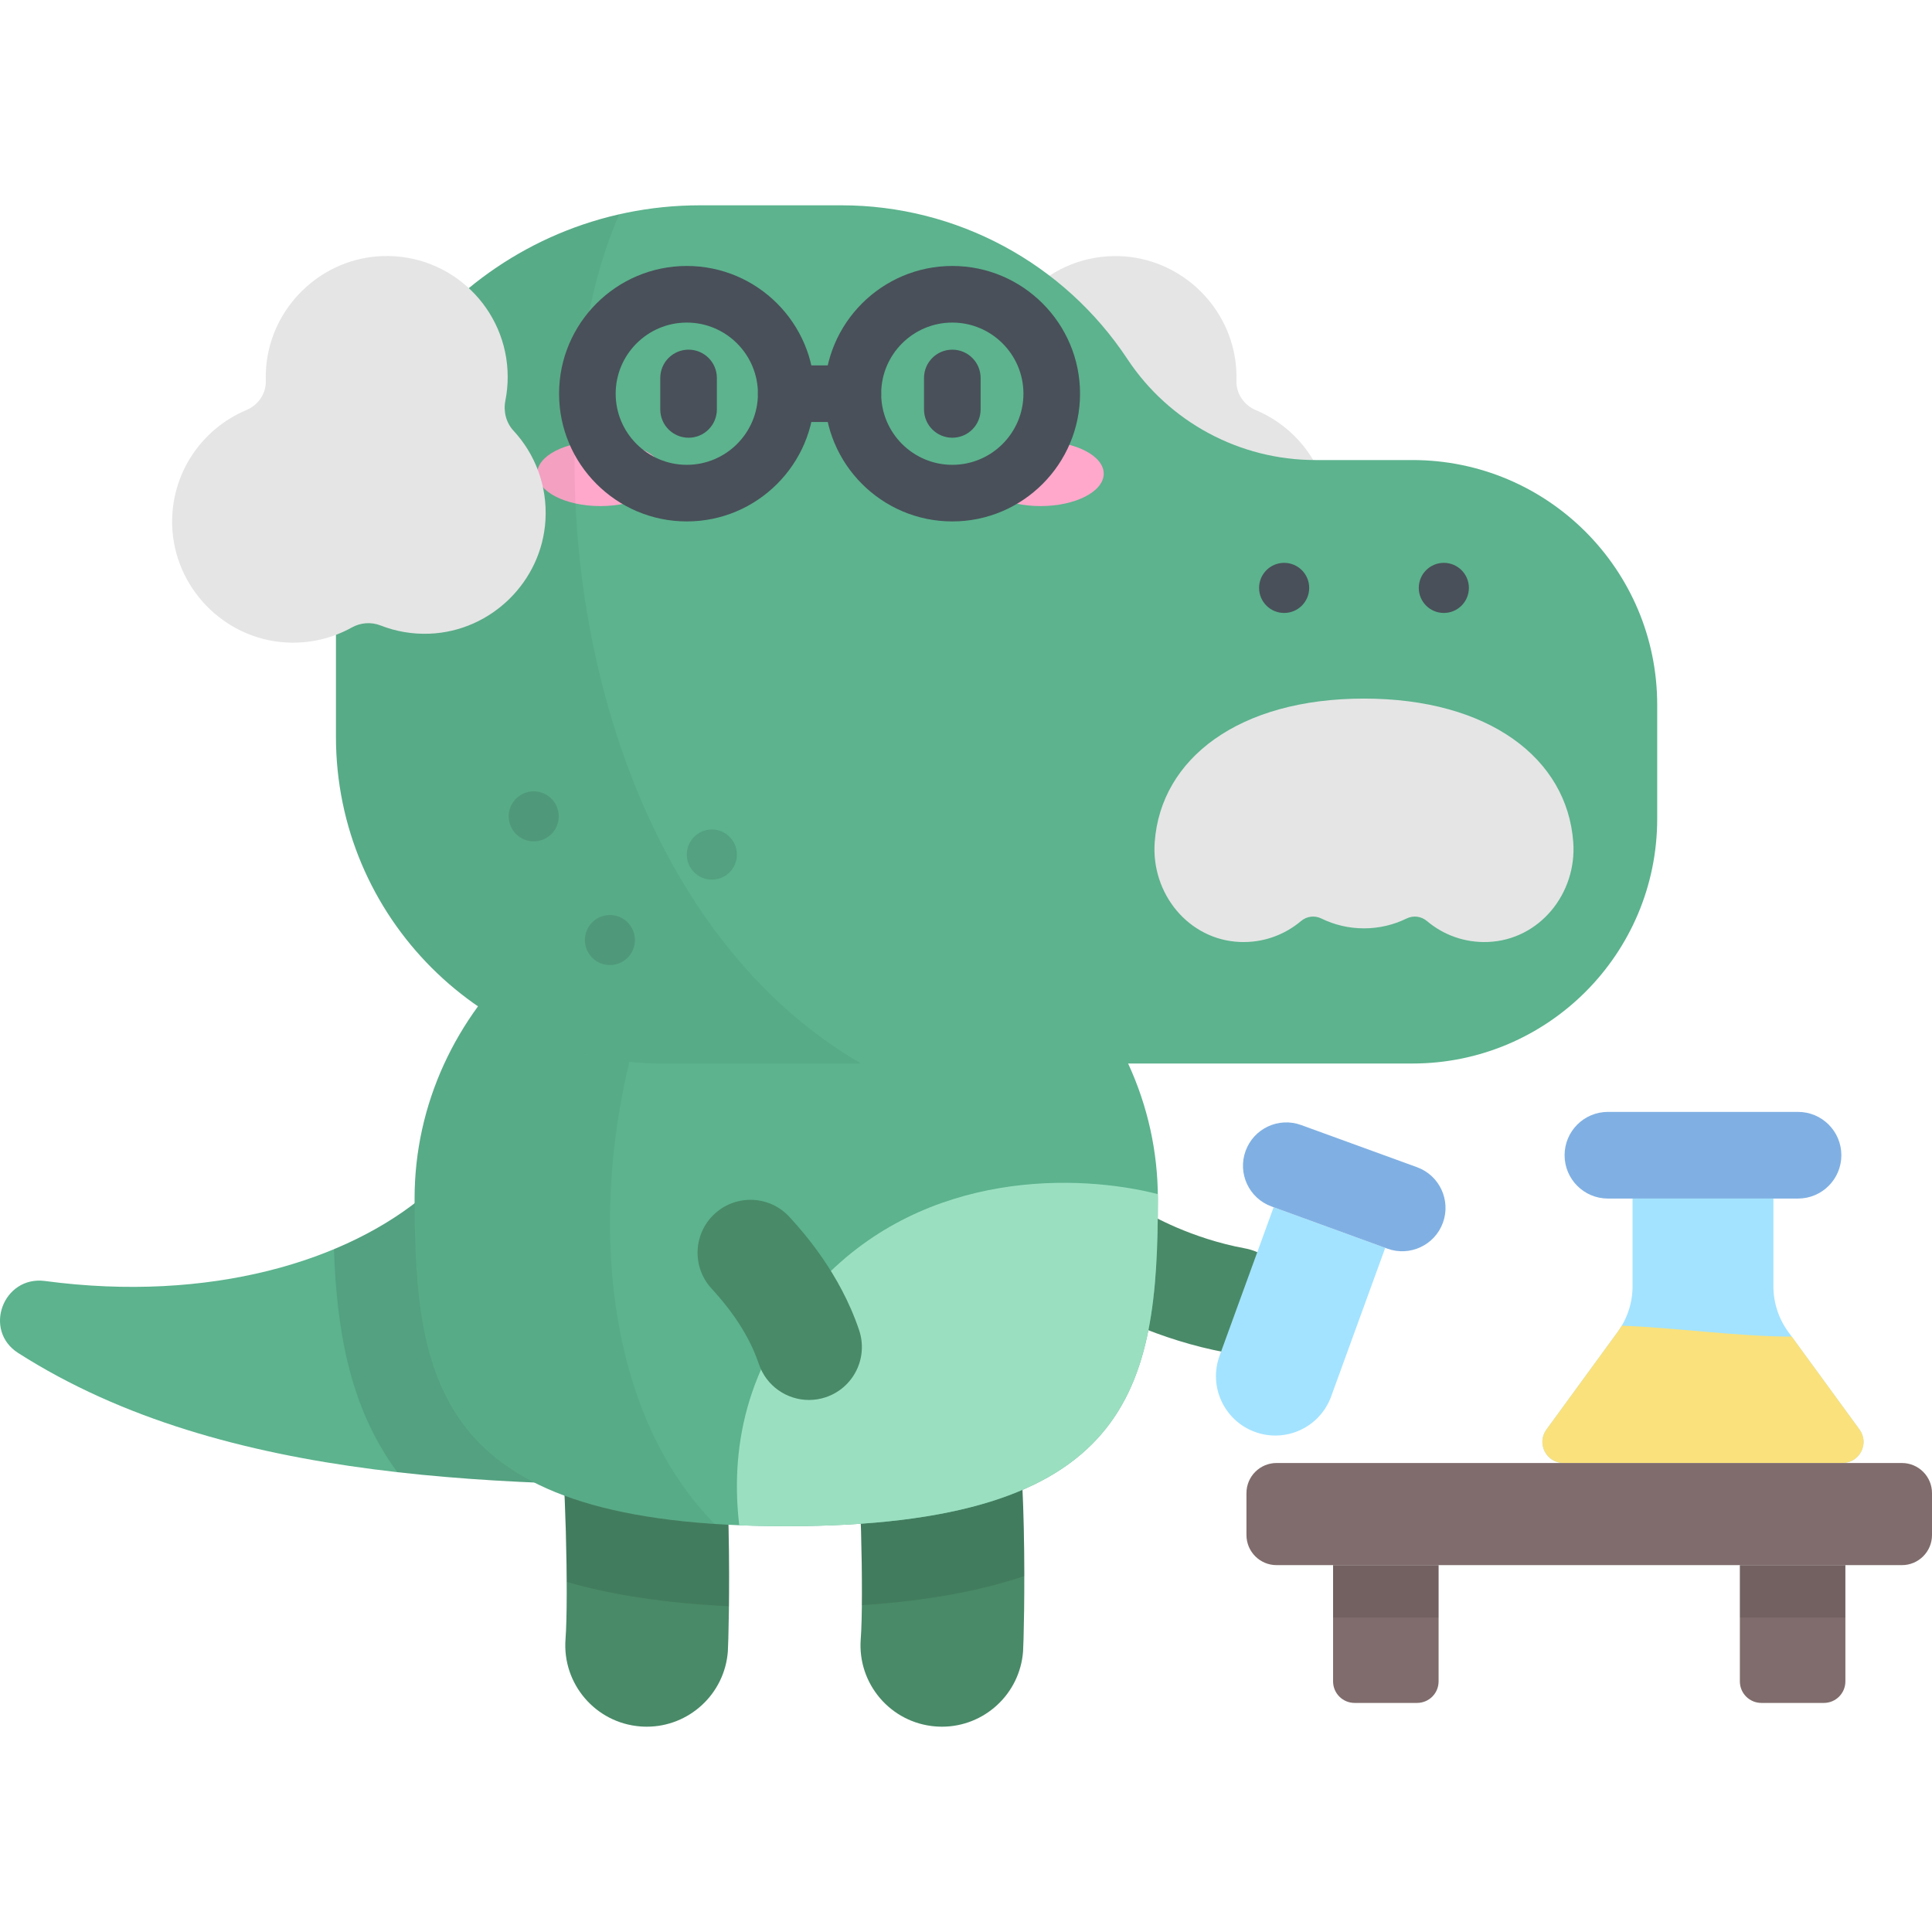
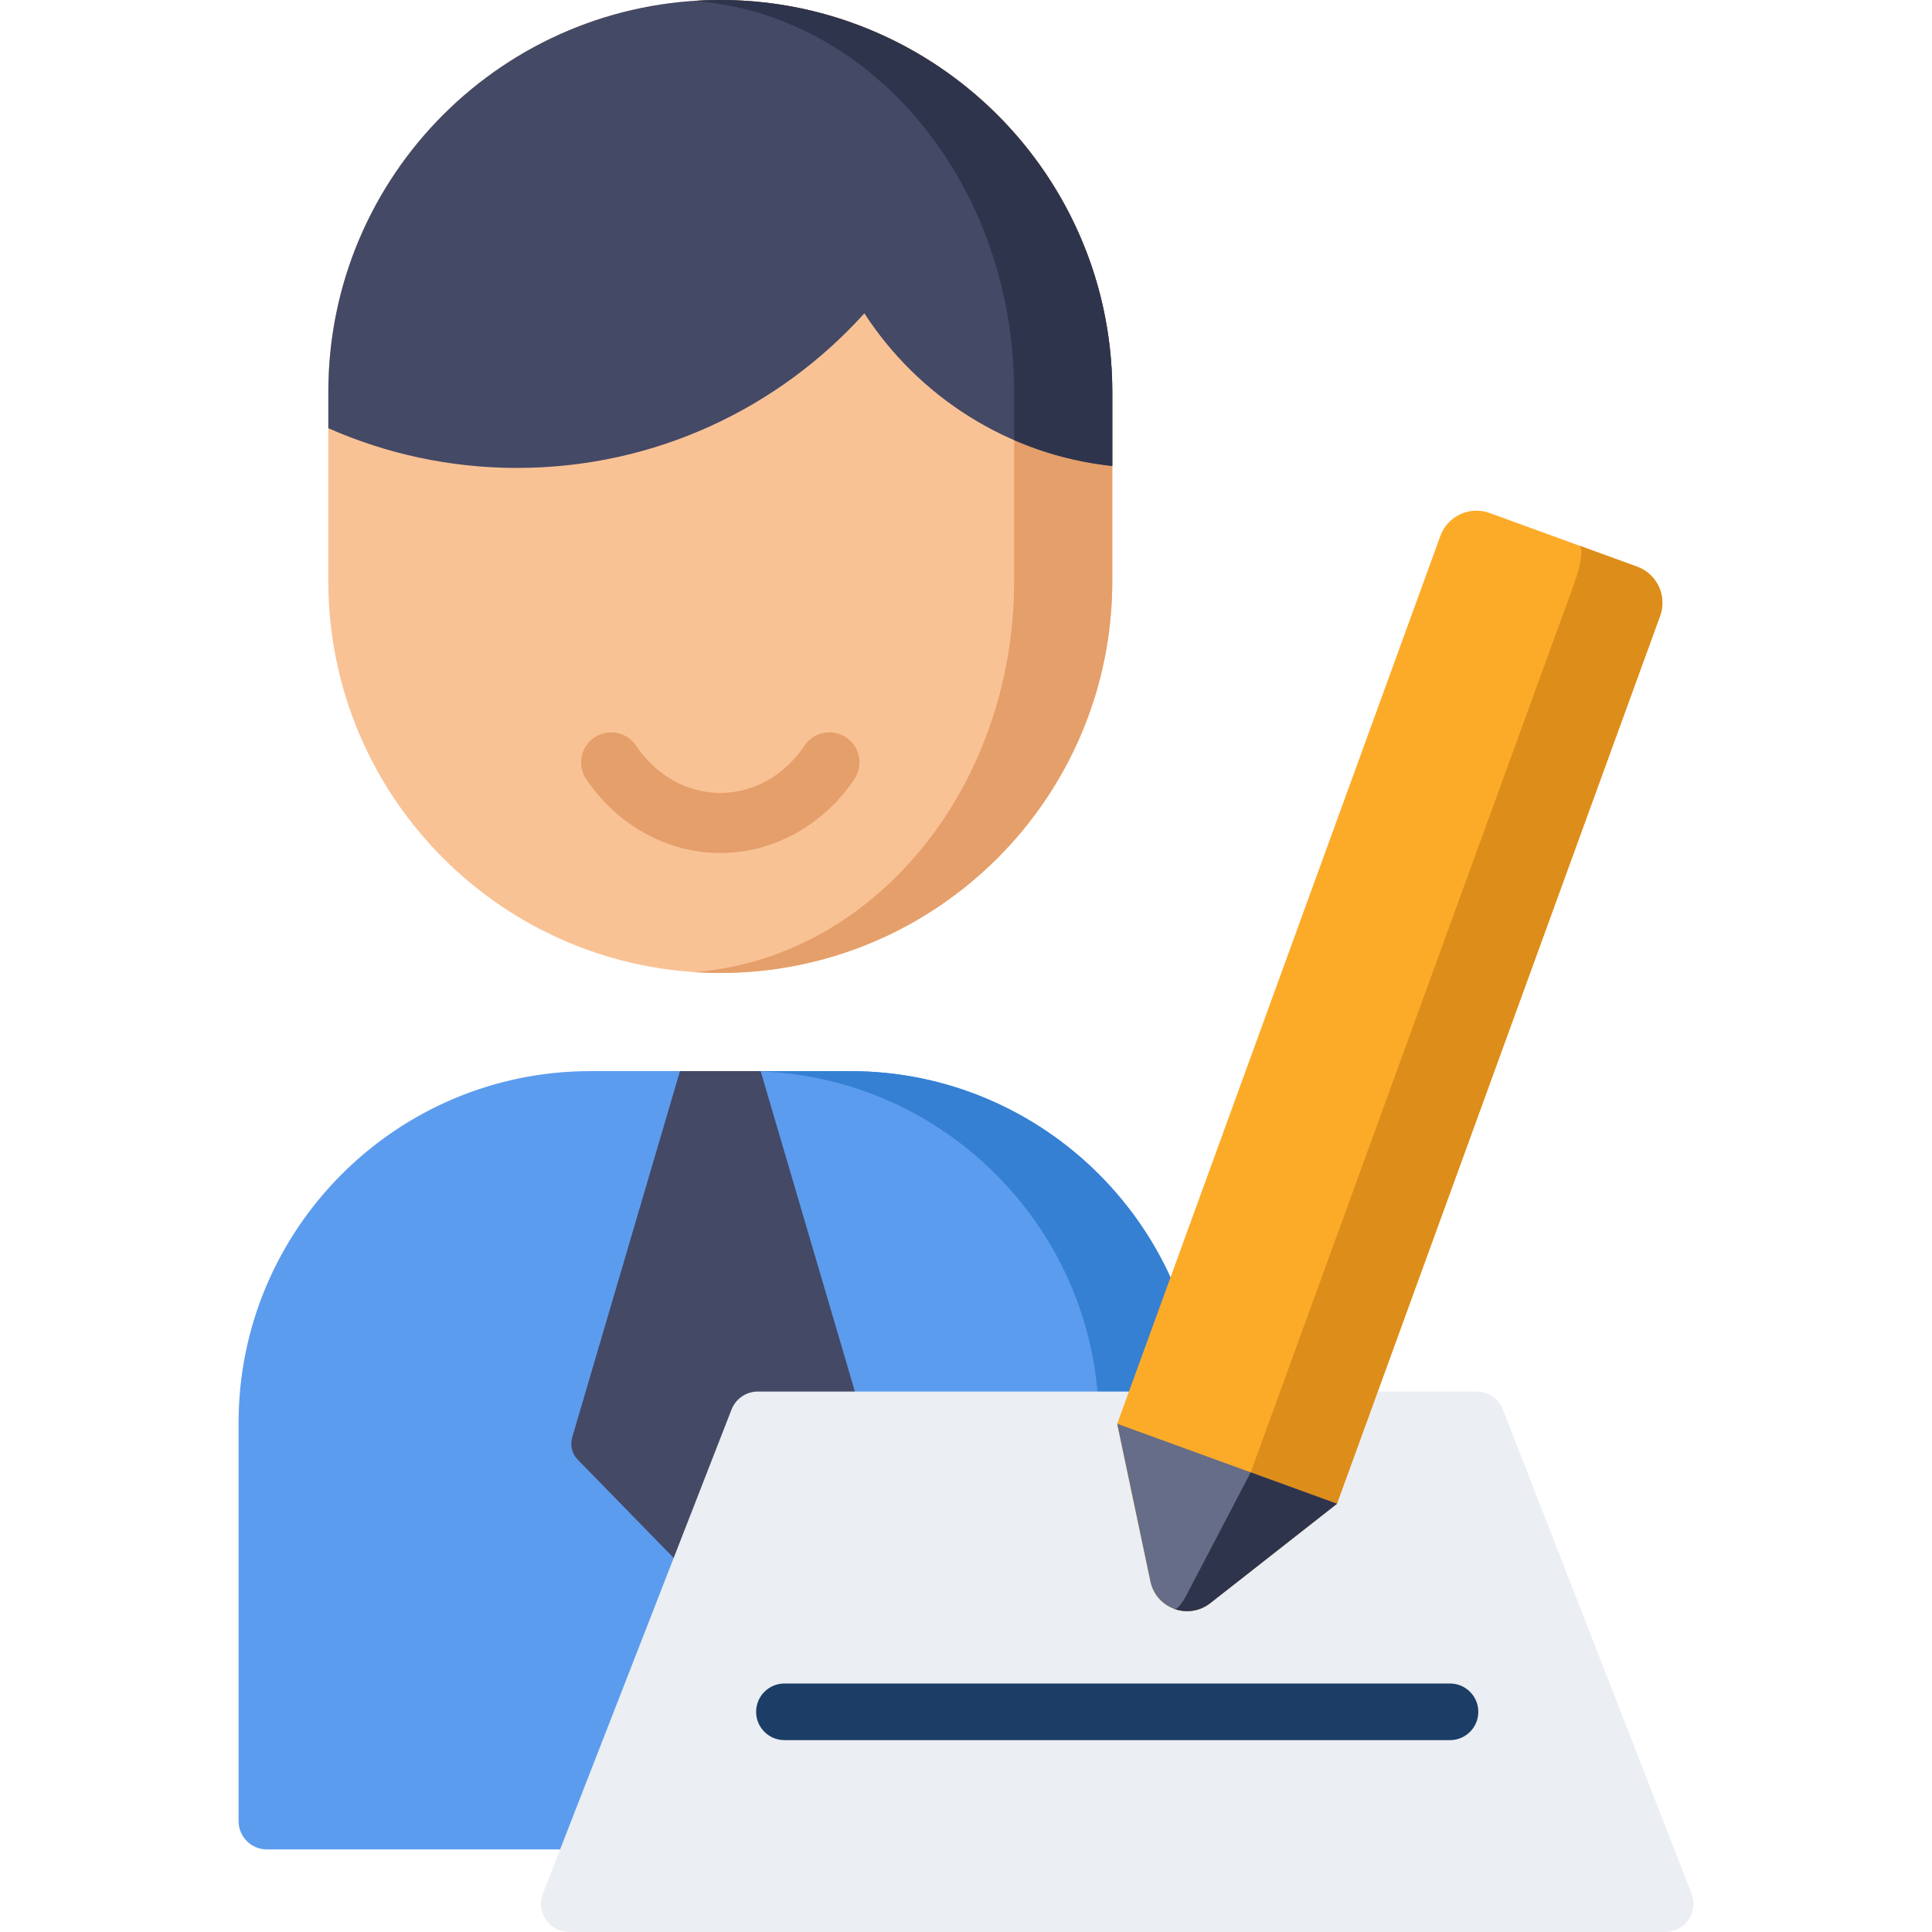
- <svg xmlns="http://www.w3.org/2000/svg" version="1.1" id="Capa_1" x="0px" y="0px" viewBox="0 0 511.999 511.999" style="enable-background:new 0 0 511.999 511.999;" xml:space="preserve">
-   <path style="fill:#498A68;" d="M327.452,358.656c-0.841,0-1.694-0.076-2.552-0.234c-17.506-3.219-33.321-10.975-38.96-15.455  c-6.063-4.817-7.073-13.638-2.256-19.701c4.799-6.04,13.57-7.065,19.629-2.313c1.523,1.092,12.439,7.274,26.658,9.888  c7.616,1.4,12.655,8.71,11.255,16.326C339.984,353.927,334.087,358.656,327.452,358.656z" />
-   <path style="fill:#5CB38E;" d="M200.694,393.762c-65.434,0-140.736,0-195.863-35.195c-9.433-6.023-3.977-20.568,7.116-19.087  c43.655,5.828,80.325-5.285,101.235-23.285L200.694,393.762z" />
-   <path style="opacity:0.1;enable-background:new    ;" d="M88.5,331.044c0.729,20.897,3.937,41.755,16.818,59.099  c31.898,3.619,64.72,3.62,95.376,3.62l-87.511-77.568C106.48,321.964,98.152,327.02,88.5,331.044z" />
-   <g>
-     <path style="fill:#498A68;" d="M171.4,457.59c-0.556,0-1.114-0.021-1.677-0.065c-11.879-0.913-20.768-11.284-19.854-23.162   c0.829-10.78-0.06-46.733-1.607-54.695c-3.55-10.688,1.758-22.445,12.34-26.757c11.035-4.494,23.622,0.805,28.117,11.837   c5.817,14.276,4.432,69.471,4.166,72.923C192.015,448.987,182.562,457.59,171.4,457.59z M148.755,381.003   c0.003,0.008,0.007,0.016,0.01,0.025C148.762,381.02,148.758,381.012,148.755,381.003z" />
-     <path style="fill:#498A68;" d="M249.635,457.59c-0.556,0-1.114-0.021-1.677-0.065c-11.879-0.913-20.768-11.284-19.854-23.162   c0.829-10.78-0.06-46.733-1.607-54.695c-3.55-10.688,1.758-22.445,12.34-26.757c11.032-4.494,23.622,0.804,28.117,11.837   c5.817,14.276,4.432,69.471,4.166,72.923C270.249,448.987,260.797,457.59,249.635,457.59z M226.989,381.003   c0.003,0.008,0.007,0.016,0.01,0.025C226.996,381.02,226.992,381.012,226.989,381.003z" />
-   </g>
-   <path style="opacity:0.1;enable-background:new    ;" d="M271.453,417.68c-0.017-18.336-0.808-43.872-4.5-52.932  c-4.496-11.033-17.085-16.332-28.117-11.837c-10.581,4.312-15.89,16.068-12.34,26.757c1.24,6.384,2.057,30.758,1.905,45.727  C245.055,424.302,259.325,421.756,271.453,417.68z" />
-   <path style="opacity:0.1;enable-background:new    ;" d="M160.602,352.911c-10.582,4.312-15.889,16.068-12.34,26.757  c1.081,5.564,1.84,24.795,1.916,39.555c12.239,3.539,26.505,5.662,43,6.448c0.2-17.928-0.19-50.445-4.459-60.922  C184.224,353.716,171.637,348.416,160.602,352.911z" />
-   <path style="fill:#5CB38E;" d="M306.846,317.651c0,50.361-6.841,86.801-98.488,86.801s-98.488-36.44-98.488-86.801  s44.094-91.187,98.488-91.187S306.846,267.29,306.846,317.651z" />
-   <path style="fill:#9BDFC1;" d="M306.846,317.651c0-0.401-0.011-0.8-0.016-1.201c-20.513-5.264-61.203-6.795-89.517,23.296  c-20.633,21.928-23.619,45.591-21.406,64.463c3.967,0.161,8.113,0.243,12.452,0.243  C300.005,404.452,306.846,368.012,306.846,317.651z" />
-   <path style="opacity:0.05;enable-background:new    ;" d="M189.661,228.113c-45.451,8.088-79.791,45.097-79.791,89.538  c0,46.632,5.876,81.323,79.503,86.206C148.494,362.365,156.4,276.693,189.661,228.113z" />
-   <path style="fill:#E5E5E5;" d="M327.67,100.896c0.052-1.715-0.033-3.465-0.272-5.242c-2.07-15.353-15.113-27.215-30.595-27.769  c-18.242-0.653-33.235,13.942-33.235,32.038c0,2.152,0.212,4.254,0.616,6.286c0.566,2.845-0.184,5.822-2.155,7.951  c-5.691,6.149-9.005,14.53-8.469,23.687c0.953,16.285,14.358,29.436,30.657,30.105c4.614,0.189,9.02-0.601,13.032-2.175  c2.505-0.983,5.28-0.774,7.632,0.534c5.097,2.835,11.047,4.32,17.369,3.972c16.461-0.907,29.719-14.514,30.229-30.992  c0.426-13.755-7.816-25.639-19.674-30.602C329.667,107.374,327.566,104.297,327.67,100.896z" />
-   <path style="fill:#5CB38E;" d="M298.76,95.139L298.76,95.139c-16.818-25.433-45.274-40.73-75.765-40.73h-37.48  c-53.286,0-96.483,43.197-96.483,96.483v44.359c0,47.824,38.769,86.592,86.592,86.592h198.682c35.826,0,64.868-29.043,64.868-64.868  v-30.19c0-35.826-29.042-64.868-64.868-64.868h-25.738C328.524,121.915,309.816,111.858,298.76,95.139z" />
-   <path style="fill:#E5E5E5;" d="M361.468,185.132c-33.07,0-53.858,15.846-55.461,38.058c-0.981,13.595,8.939,25.873,22.558,26.441  c6.194,0.258,11.872-1.878,16.22-5.546c1.516-1.279,3.613-1.545,5.393-0.672c3.407,1.671,7.239,2.61,11.29,2.61  s7.882-0.939,11.29-2.61c1.78-0.873,3.878-0.607,5.393,0.672c4.348,3.668,10.026,5.804,16.22,5.546  c13.619-0.569,23.539-12.846,22.558-26.441C415.327,200.978,394.539,185.132,361.468,185.132z" />
-   <g style="opacity:0.1;">
-     <circle cx="141.44" cy="216.339" r="6.64" />
-     <circle cx="188.65" cy="226.469" r="6.64" />
-     <circle cx="161.63" cy="249.119" r="6.64" />
-   </g>
-   <g>
-     <ellipse style="fill:#FFA8CB;" cx="159.09" cy="125.529" rx="16.736" ry="8.586" />
-     <ellipse style="fill:#FFA8CB;" cx="275.76" cy="125.529" rx="16.736" ry="8.586" />
-   </g>
-   <g>
-     <path style="fill:#495059;" d="M182.478,116.003c-4.142,0-7.5-3.358-7.5-7.5v-8.339c0-4.142,3.358-7.5,7.5-7.5s7.5,3.358,7.5,7.5   v8.339C189.978,112.646,186.62,116.003,182.478,116.003z" />
-     <path style="fill:#495059;" d="M252.373,116.003c-4.142,0-7.5-3.358-7.5-7.5v-8.339c0-4.142,3.358-7.5,7.5-7.5   c4.142,0,7.5,3.358,7.5,7.5v8.339C259.873,112.646,256.515,116.003,252.373,116.003z" />
-     <circle style="fill:#495059;" cx="340.31" cy="155.799" r="6.64" />
-     <circle style="fill:#495059;" cx="382.63" cy="155.799" r="6.64" />
-   </g>
-   <path style="opacity:0.05;enable-background:new    ;" d="M164.081,56.801c-42.969,9.748-75.048,48.171-75.048,94.089v44.359  c0,47.824,38.769,86.592,86.592,86.592h52.544C151.646,237.318,138.675,114.928,164.081,56.801z" />
-   <path style="fill:#E5E5E5;" d="M70.442,100.875c-0.052-1.715,0.033-3.465,0.272-5.242c2.07-15.353,15.113-27.215,30.595-27.769  c18.242-0.653,33.235,13.942,33.235,32.038c0,2.152-0.212,4.254-0.617,6.286c-0.566,2.845,0.184,5.822,2.155,7.951  c5.691,6.149,9.005,14.53,8.469,23.687c-0.953,16.285-14.358,29.436-30.657,30.105c-4.614,0.189-9.02-0.601-13.032-2.175  c-2.505-0.983-5.28-0.774-7.632,0.534c-5.097,2.835-11.047,4.32-17.369,3.972c-16.461-0.907-29.719-14.514-30.229-30.992  c-0.425-13.755,7.816-25.638,19.674-30.602C68.445,107.353,70.546,104.276,70.442,100.875z" />
-   <g>
-     <path style="fill:#495059;" d="M182.009,138.183c-18.665,0-33.85-15.185-33.85-33.85s15.185-33.849,33.85-33.849   s33.849,15.185,33.849,33.849C215.858,122.998,200.673,138.183,182.009,138.183z M182.009,85.484   c-10.394,0-18.85,8.455-18.85,18.849s8.456,18.85,18.85,18.85c10.394,0,18.849-8.456,18.849-18.85   C200.858,93.94,192.402,85.484,182.009,85.484z" />
-     <path style="fill:#495059;" d="M252.373,138.183c-18.665,0-33.85-15.185-33.85-33.85s15.185-33.849,33.85-33.849   s33.849,15.185,33.849,33.849C286.222,122.998,271.037,138.183,252.373,138.183z M252.373,85.484   c-10.394,0-18.85,8.455-18.85,18.849s8.456,18.85,18.85,18.85c10.394,0,18.849-8.456,18.849-18.85   C271.222,93.94,262.766,85.484,252.373,85.484z" />
-     <path style="fill:#495059;" d="M226.023,111.834h-17.665c-4.142,0-7.5-3.358-7.5-7.5s3.358-7.5,7.5-7.5h17.665   c4.142,0,7.5,3.358,7.5,7.5C233.523,108.476,230.165,111.834,226.023,111.834z" />
-   </g>
-   <path style="fill:#498A68;" d="M214.383,371.007c-5.861,0-11.325-3.703-13.292-9.566c-3.249-9.685-9.847-16.995-12.331-19.747  l-0.296-0.329c-5.179-5.757-4.711-14.623,1.046-19.802c5.758-5.179,14.624-4.71,19.802,1.046l0.264,0.294  c3.215,3.561,12.996,14.397,18.103,29.618c2.463,7.342-1.493,15.29-8.834,17.754C217.366,370.772,215.861,371.007,214.383,371.007z" />
-   <path style="fill:#A3E3FF;" d="M432.644,340.867v-23.238h37.322v23.238c0,4.352,1.382,8.59,3.948,12.105l18.87,25.855  c2.695,3.693,0.058,8.883-4.514,8.883h-73.93c-4.571,0-7.209-5.19-4.514-8.883l18.87-25.855  C431.262,349.458,432.644,345.219,432.644,340.867z" />
-   <path style="fill:#FAE17C;" d="M488.27,387.71c4.572,0,7.209-5.19,4.514-8.883l-17.963-24.612  c-14.197-0.005-31.046-2.397-45.049-2.895c-0.334,0.564-0.686,1.119-1.075,1.652l-18.87,25.855  c-2.695,3.693-0.058,8.883,4.514,8.883L488.27,387.71L488.27,387.71z" />
-   <path style="fill:#80B0E3;" d="M476.495,317.629h-50.381c-6.342,0-11.483-5.141-11.483-11.483l0,0  c0-6.342,5.141-11.483,11.483-11.483h50.381c6.342,0,11.483,5.141,11.483,11.483l0,0  C487.978,312.488,482.837,317.629,476.495,317.629z" />
-   <path style="fill:#A3E3FF;" d="M367.101,330.694l-29.576-10.765l-14.334,39.382c-2.973,8.167,1.238,17.198,9.406,20.17l0,0  c8.167,2.973,17.198-1.238,20.17-9.406L367.101,330.694z" />
-   <path style="fill:#80B0E3;" d="M367.668,330.901l-30.711-11.178c-5.959-2.169-9.032-8.759-6.863-14.718l0,0  c2.169-5.959,8.758-9.032,14.718-6.863l30.711,11.178c5.959,2.169,9.032,8.758,6.863,14.718l0,0  C380.217,329.997,373.628,333.07,367.668,330.901z" />
-   <g>
-     <path style="fill:#806C6C;" d="M504.021,414.776H338.303c-4.407,0-7.979-3.573-7.979-7.979V395.69c0-4.407,3.573-7.979,7.979-7.979   H504.02c4.407,0,7.979,3.573,7.979,7.979v11.107C512,411.203,508.428,414.776,504.021,414.776z" />
-     <path style="fill:#806C6C;" d="M375.542,451.291H358.98c-3.148,0-5.699-2.552-5.699-5.699v-30.816h27.961v30.816   C381.241,448.74,378.689,451.291,375.542,451.291z" />
-   </g>
-   <rect x="353.28" y="414.779" style="opacity:0.1;enable-background:new    ;" width="27.961" height="13.891" />
-   <path style="fill:#806C6C;" d="M466.783,451.291h16.562c3.148,0,5.699-2.552,5.699-5.699v-30.816h-27.961v30.816  C461.083,448.74,463.635,451.291,466.783,451.291z" />
-   <rect x="461.08" y="414.779" style="opacity:0.1;enable-background:new    ;" width="27.961" height="13.891" />
+ <svg xmlns="http://www.w3.org/2000/svg" version="1.1" id="Capa_1" x="0px" y="0px" viewBox="0 0 512.001 512.001" style="enable-background:new 0 0 512.001 512.001;" xml:space="preserve">
+   <path style="fill:#5C9CEE;" d="M225.341,283.859h-68.906c-51.395,0-93.208,41.813-93.208,93.208v105.55c0,4.142,3.358,7.5,7.5,7.5  h240.321c4.142,0,7.5-3.358,7.5-7.5v-105.55C318.549,325.672,276.736,283.859,225.341,283.859z" />
+   <path style="fill:#3580D3;" d="M225.341,283.859h-27.333c51.395,0,93.208,41.813,93.208,93.208v105.55c0,4.142-3.358,7.5-7.5,7.5  h27.333c4.142,0,7.5-3.358,7.5-7.5v-105.55C318.549,325.672,276.736,283.859,225.341,283.859z" />
+   <path style="fill:#444966;" d="M201.577,283.859h-21.379l-28.561,97.077c-0.613,2.082-0.053,4.332,1.463,5.885l33.494,34.305  c2.354,2.411,6.232,2.411,8.586,0l33.494-34.305c1.516-1.553,2.076-3.803,1.463-5.885L201.577,283.859z" />
+   <path style="fill:#F9C295;" d="M190.888,0L190.888,0c-57.371,0-103.88,46.509-103.88,103.88v50.083  c0,57.372,46.509,103.88,103.88,103.88l0,0c57.371,0,103.88-46.509,103.88-103.88V103.88C294.768,46.509,248.259,0,190.888,0z" />
+   <path style="fill:#E59F6A;" d="M190.888,0c-2.332,0-4.644,0.085-6.938,0.236c47.357,3.571,84.805,48.605,84.805,103.644v50.082  c0,55.04-37.447,100.073-84.805,103.644c2.294,0.151,4.606,0.236,6.938,0.236c57.371,0,103.88-46.509,103.88-103.88V103.88  C294.768,46.509,248.259,0,190.888,0z" />
+   <path style="fill:#444966;" d="M258.476,25.044c0.001-0.004,0.002-0.008,0.003-0.012c-0.192-0.164-0.392-0.318-0.585-0.481  c-0.796-0.672-1.599-1.336-2.415-1.984c-0.372-0.296-0.748-0.586-1.123-0.877c-0.748-0.578-1.503-1.147-2.266-1.704  c-0.445-0.326-0.893-0.648-1.344-0.967c-0.7-0.494-1.406-0.978-2.119-1.455c-0.524-0.351-1.047-0.7-1.577-1.042  c-0.639-0.411-1.286-0.811-1.935-1.209c-0.614-0.377-1.226-0.754-1.848-1.119c-0.548-0.321-1.105-0.628-1.66-0.939  c-0.731-0.411-1.46-0.823-2.202-1.216c-0.382-0.202-0.771-0.392-1.155-0.589C224.047,4.148,207.959,0,190.888,0  c-57.371,0-103.88,46.509-103.88,103.88v9.603c15.297,6.749,32.199,10.524,49.993,10.524c36.541,0,69.371-15.824,92.065-40.971  c14.35,22.111,38.156,37.519,65.702,40.452V103.88C294.768,72.328,280.684,44.088,258.476,25.044z" />
+   <path style="fill:#2E344C;" d="M294.614,98.241c-0.018-0.342-0.043-0.683-0.065-1.024c-0.038-0.595-0.077-1.189-0.124-1.781  c-0.028-0.35-0.061-0.698-0.093-1.047c-0.053-0.584-0.108-1.167-0.171-1.749c-0.037-0.343-0.077-0.685-0.117-1.027  c-0.07-0.591-0.143-1.18-0.223-1.768c-0.044-0.323-0.089-0.645-0.135-0.967c-0.089-0.616-0.184-1.23-0.284-1.842  c-0.047-0.287-0.093-0.575-0.143-0.861c-0.115-0.668-0.237-1.334-0.365-1.998c-0.043-0.224-0.085-0.45-0.129-0.674  c-0.155-0.777-0.319-1.551-0.491-2.322c-0.024-0.107-0.046-0.215-0.07-0.322c-5.012-22.117-17.089-41.548-33.728-55.815  c0.001-0.004,0.002-0.008,0.003-0.012c-0.192-0.164-0.393-0.318-0.585-0.48c-0.796-0.673-1.599-1.336-2.415-1.984  c-0.372-0.296-0.748-0.586-1.123-0.877c-0.748-0.578-1.503-1.147-2.266-1.704c-0.445-0.326-0.893-0.648-1.344-0.967  c-0.7-0.494-1.406-0.978-2.119-1.455c-0.524-0.351-1.047-0.7-1.577-1.042c-0.639-0.411-1.286-0.811-1.935-1.209  c-0.614-0.377-1.226-0.754-1.848-1.119c-0.548-0.321-1.105-0.628-1.66-0.939c-0.731-0.411-1.46-0.823-2.202-1.216  c-0.382-0.202-0.771-0.392-1.155-0.589c-10.64-5.471-22.338-9.17-34.713-10.682c-0.058-0.007-0.115-0.013-0.173-0.02  c-0.89-0.107-1.785-0.201-2.682-0.286c-0.238-0.022-0.477-0.043-0.715-0.064c-0.728-0.064-1.459-0.118-2.192-0.166  c-0.303-0.02-0.606-0.04-0.91-0.058c-0.705-0.04-1.412-0.071-2.12-0.096c-0.296-0.011-0.591-0.025-0.888-0.034  c-0.969-0.027-1.941-0.044-2.916-0.044c-0.017,0-0.035-0.001-0.052-0.001c-1.117,0-2.229,0.022-3.336,0.059  c-0.128,0.004-0.256,0.01-0.385,0.015c-1.076,0.04-2.149,0.092-3.217,0.163c47.357,3.571,84.805,48.605,84.805,103.644v12.754  c8.119,3.519,16.858,5.879,26.013,6.854V103.88c0-0.946-0.014-1.888-0.039-2.828c-0.008-0.291-0.023-0.581-0.033-0.872  C294.673,99.533,294.649,98.885,294.614,98.241z" />
+   <path style="fill:#E59F6A;" d="M190.891,226.06c-13.981,0-27.264-7.312-35.531-19.558c-2.461-3.645-1.501-8.595,2.144-11.056  c3.645-2.462,8.596-1.501,11.056,2.144c5.382,7.972,13.521,12.543,22.332,12.543c8.812,0,16.947-4.57,22.318-12.539  c2.459-3.646,7.408-4.61,11.054-2.152c3.647,2.458,4.61,7.408,2.152,11.054C218.158,218.747,204.878,226.06,190.891,226.06z" />
+   <path style="fill:#EBEEF2;" d="M448.263,501.777l-49.972-128.226c-1.123-2.88-3.897-4.777-6.988-4.777H200.847  c-3.091,0-5.866,1.896-6.988,4.777l-49.972,128.226c-0.899,2.308-0.601,4.911,0.796,6.956c1.398,2.045,3.715,3.268,6.192,3.268  h290.399c2.477,0,4.794-1.223,6.192-3.268C448.864,506.688,449.162,504.084,448.263,501.777z" />
+   <path style="fill:#1B3D66;" d="M384.268,461.151H207.882c-4.142,0-7.5-3.358-7.5-7.5s3.358-7.5,7.5-7.5h176.387  c4.142,0,7.5,3.358,7.5,7.5S388.41,461.151,384.268,461.151z" />
+   <path style="fill:#FCAB29;" d="M354.303,398.509L320.71,424.85c-5.783,4.534-14.316,1.428-15.832-5.762l-8.803-41.771  l85.639-235.292c1.921-5.278,7.757-8,13.036-6.079l39.113,14.236c5.278,1.921,8,7.757,6.079,13.036L354.303,398.509z" />
+   <path style="fill:#DD8D19;" d="M433.864,150.181l-15.352-5.588c1.135,0.413,0.497,5.027-1.424,10.305L331.449,390.19l-16.953,32.397  c-1.459,2.789-2.647,4.016-3.302,3.777c3.046,1.109,6.625,0.751,9.516-1.516l33.593-26.34l85.639-235.293  C441.863,157.938,439.142,152.102,433.864,150.181z" />
+   <path style="fill:#656D88;" d="M320.709,424.85l33.593-26.34l-58.228-21.193l8.803,41.771  C306.393,426.278,314.927,429.384,320.709,424.85z" />
+   <path style="fill:#2E344C;" d="M354.303,398.509l-22.854-8.318l-16.953,32.397c-1.459,2.789-2.647,4.016-3.302,3.777  c2.151,0.783,4.565,0.816,6.819-0.02c0.937-0.347,1.848-0.83,2.697-1.495L354.303,398.509z" />
  <g>
</g>
  <g>
</g>
  <g>
</g>
  <g>
</g>
  <g>
</g>
  <g>
</g>
  <g>
</g>
  <g>
</g>
  <g>
</g>
  <g>
</g>
  <g>
</g>
  <g>
</g>
  <g>
</g>
  <g>
</g>
  <g>
</g>
</svg>
